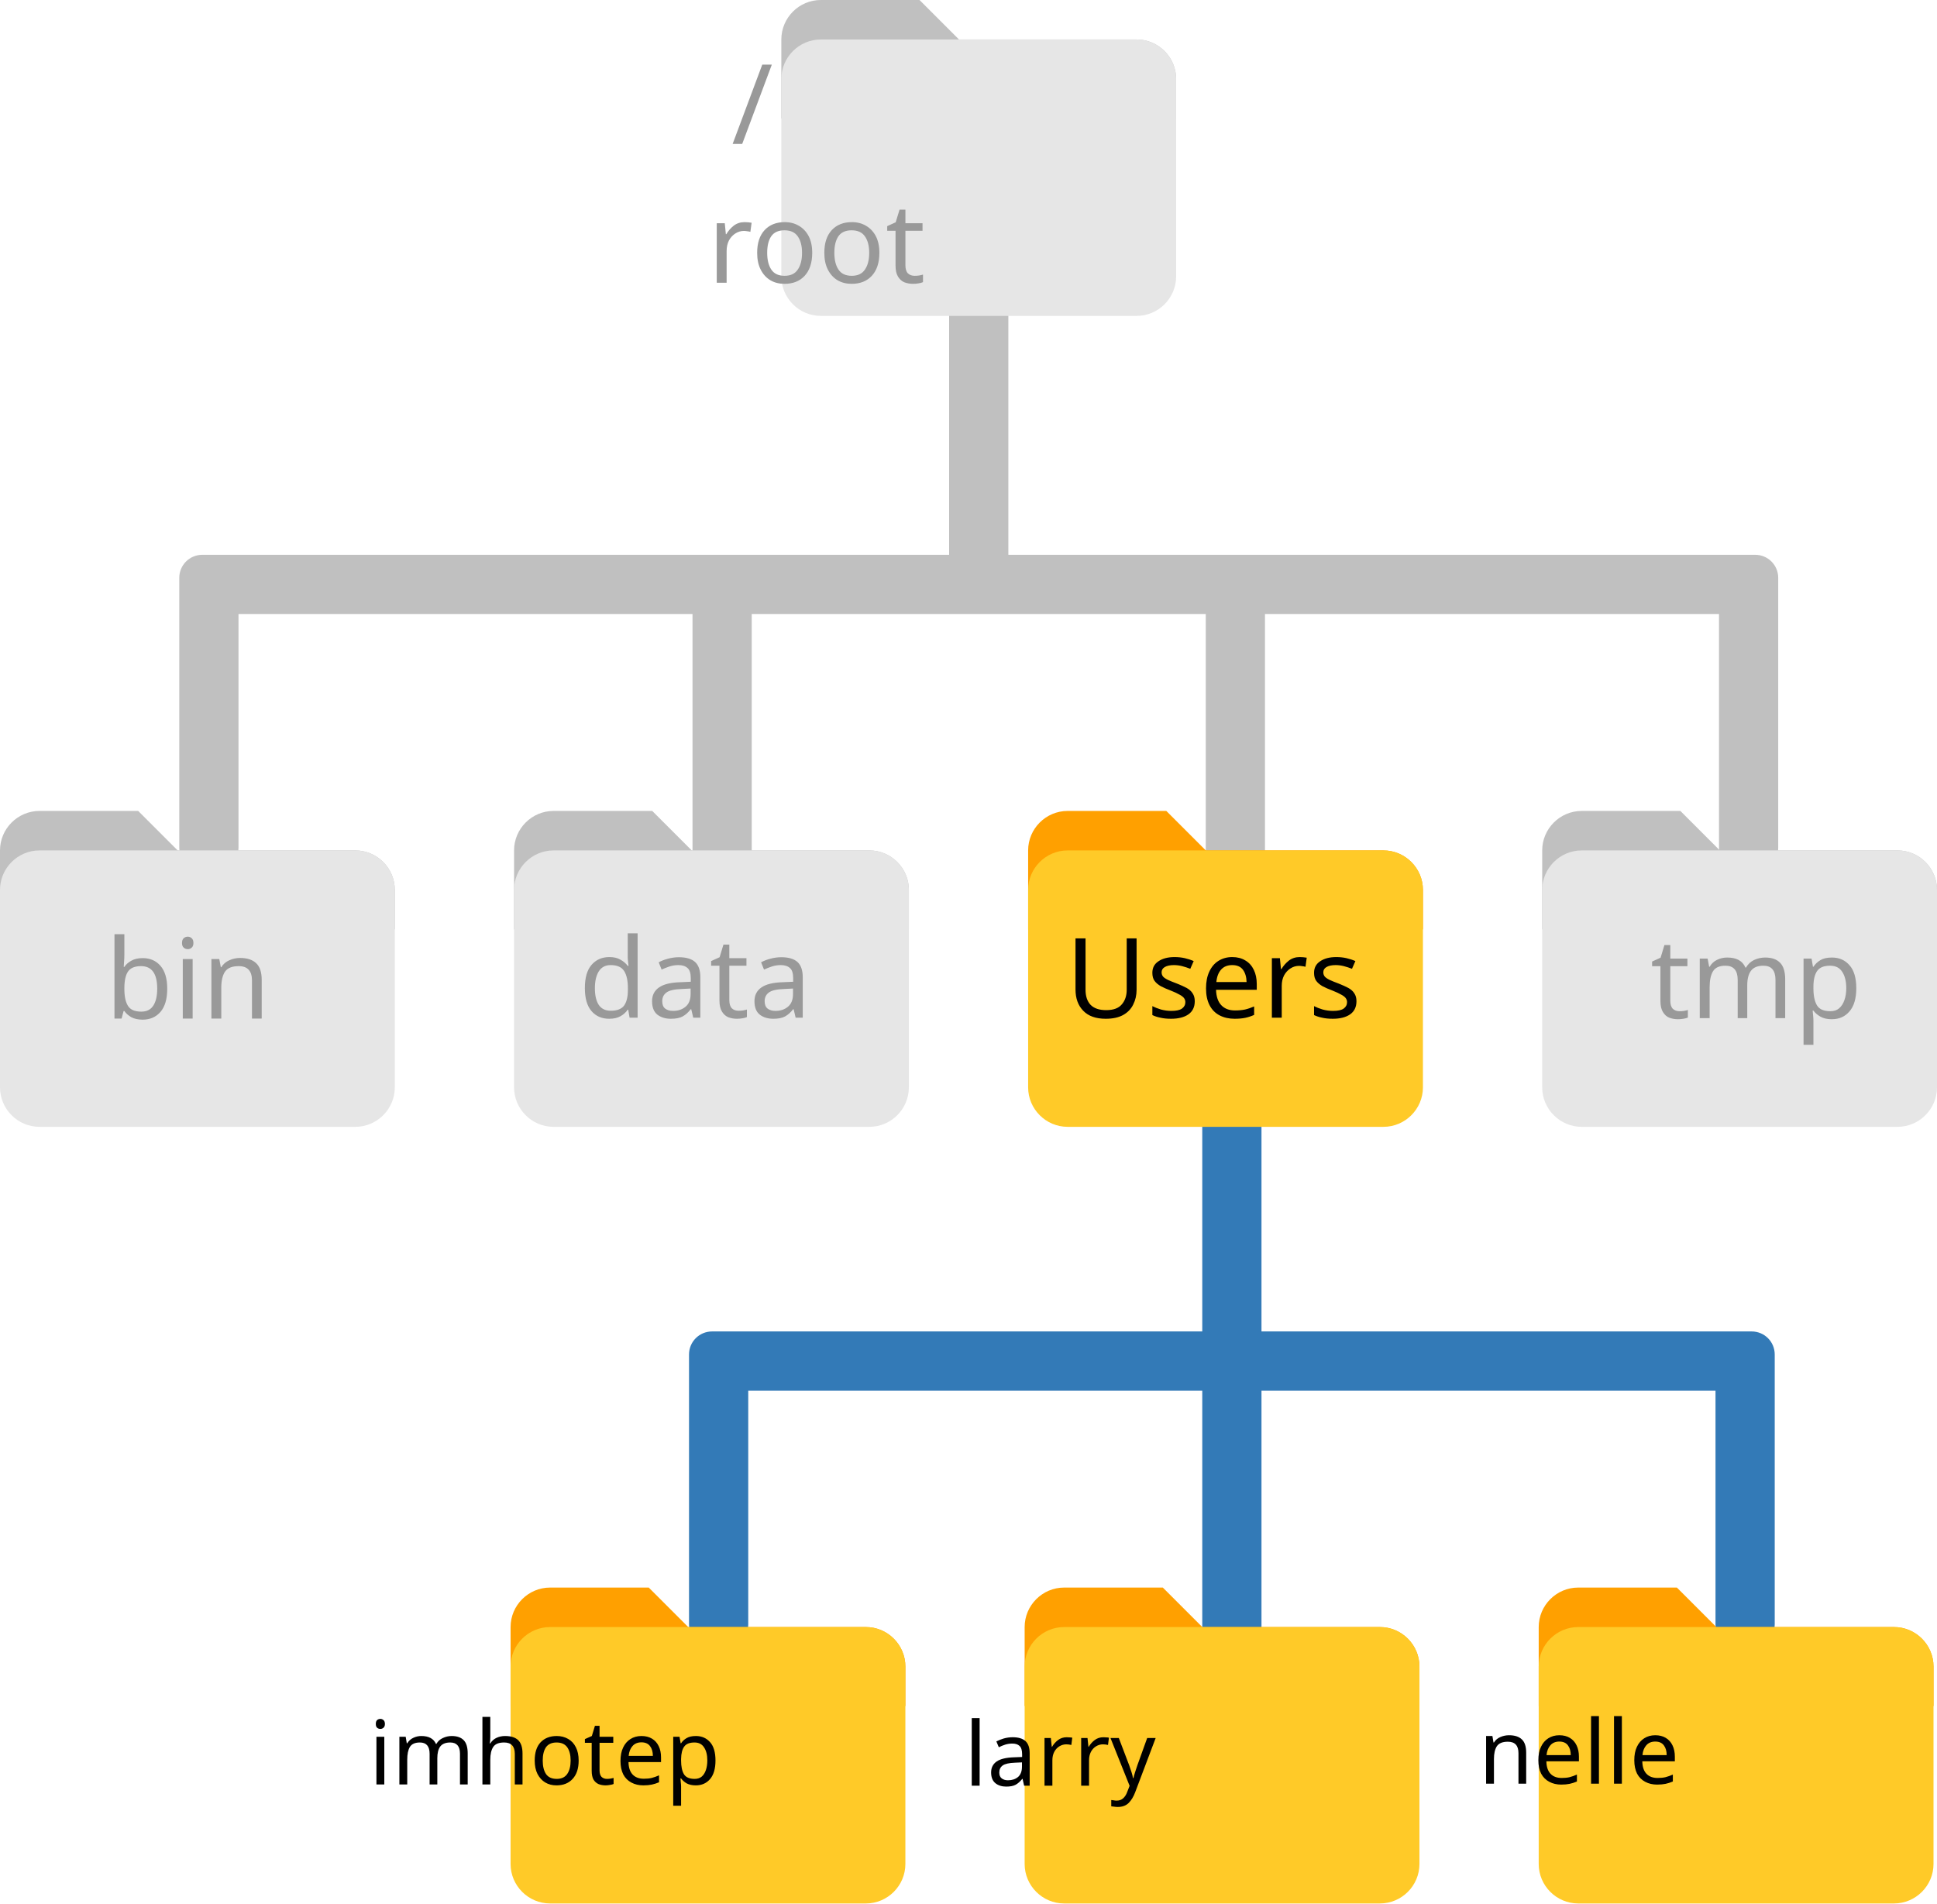
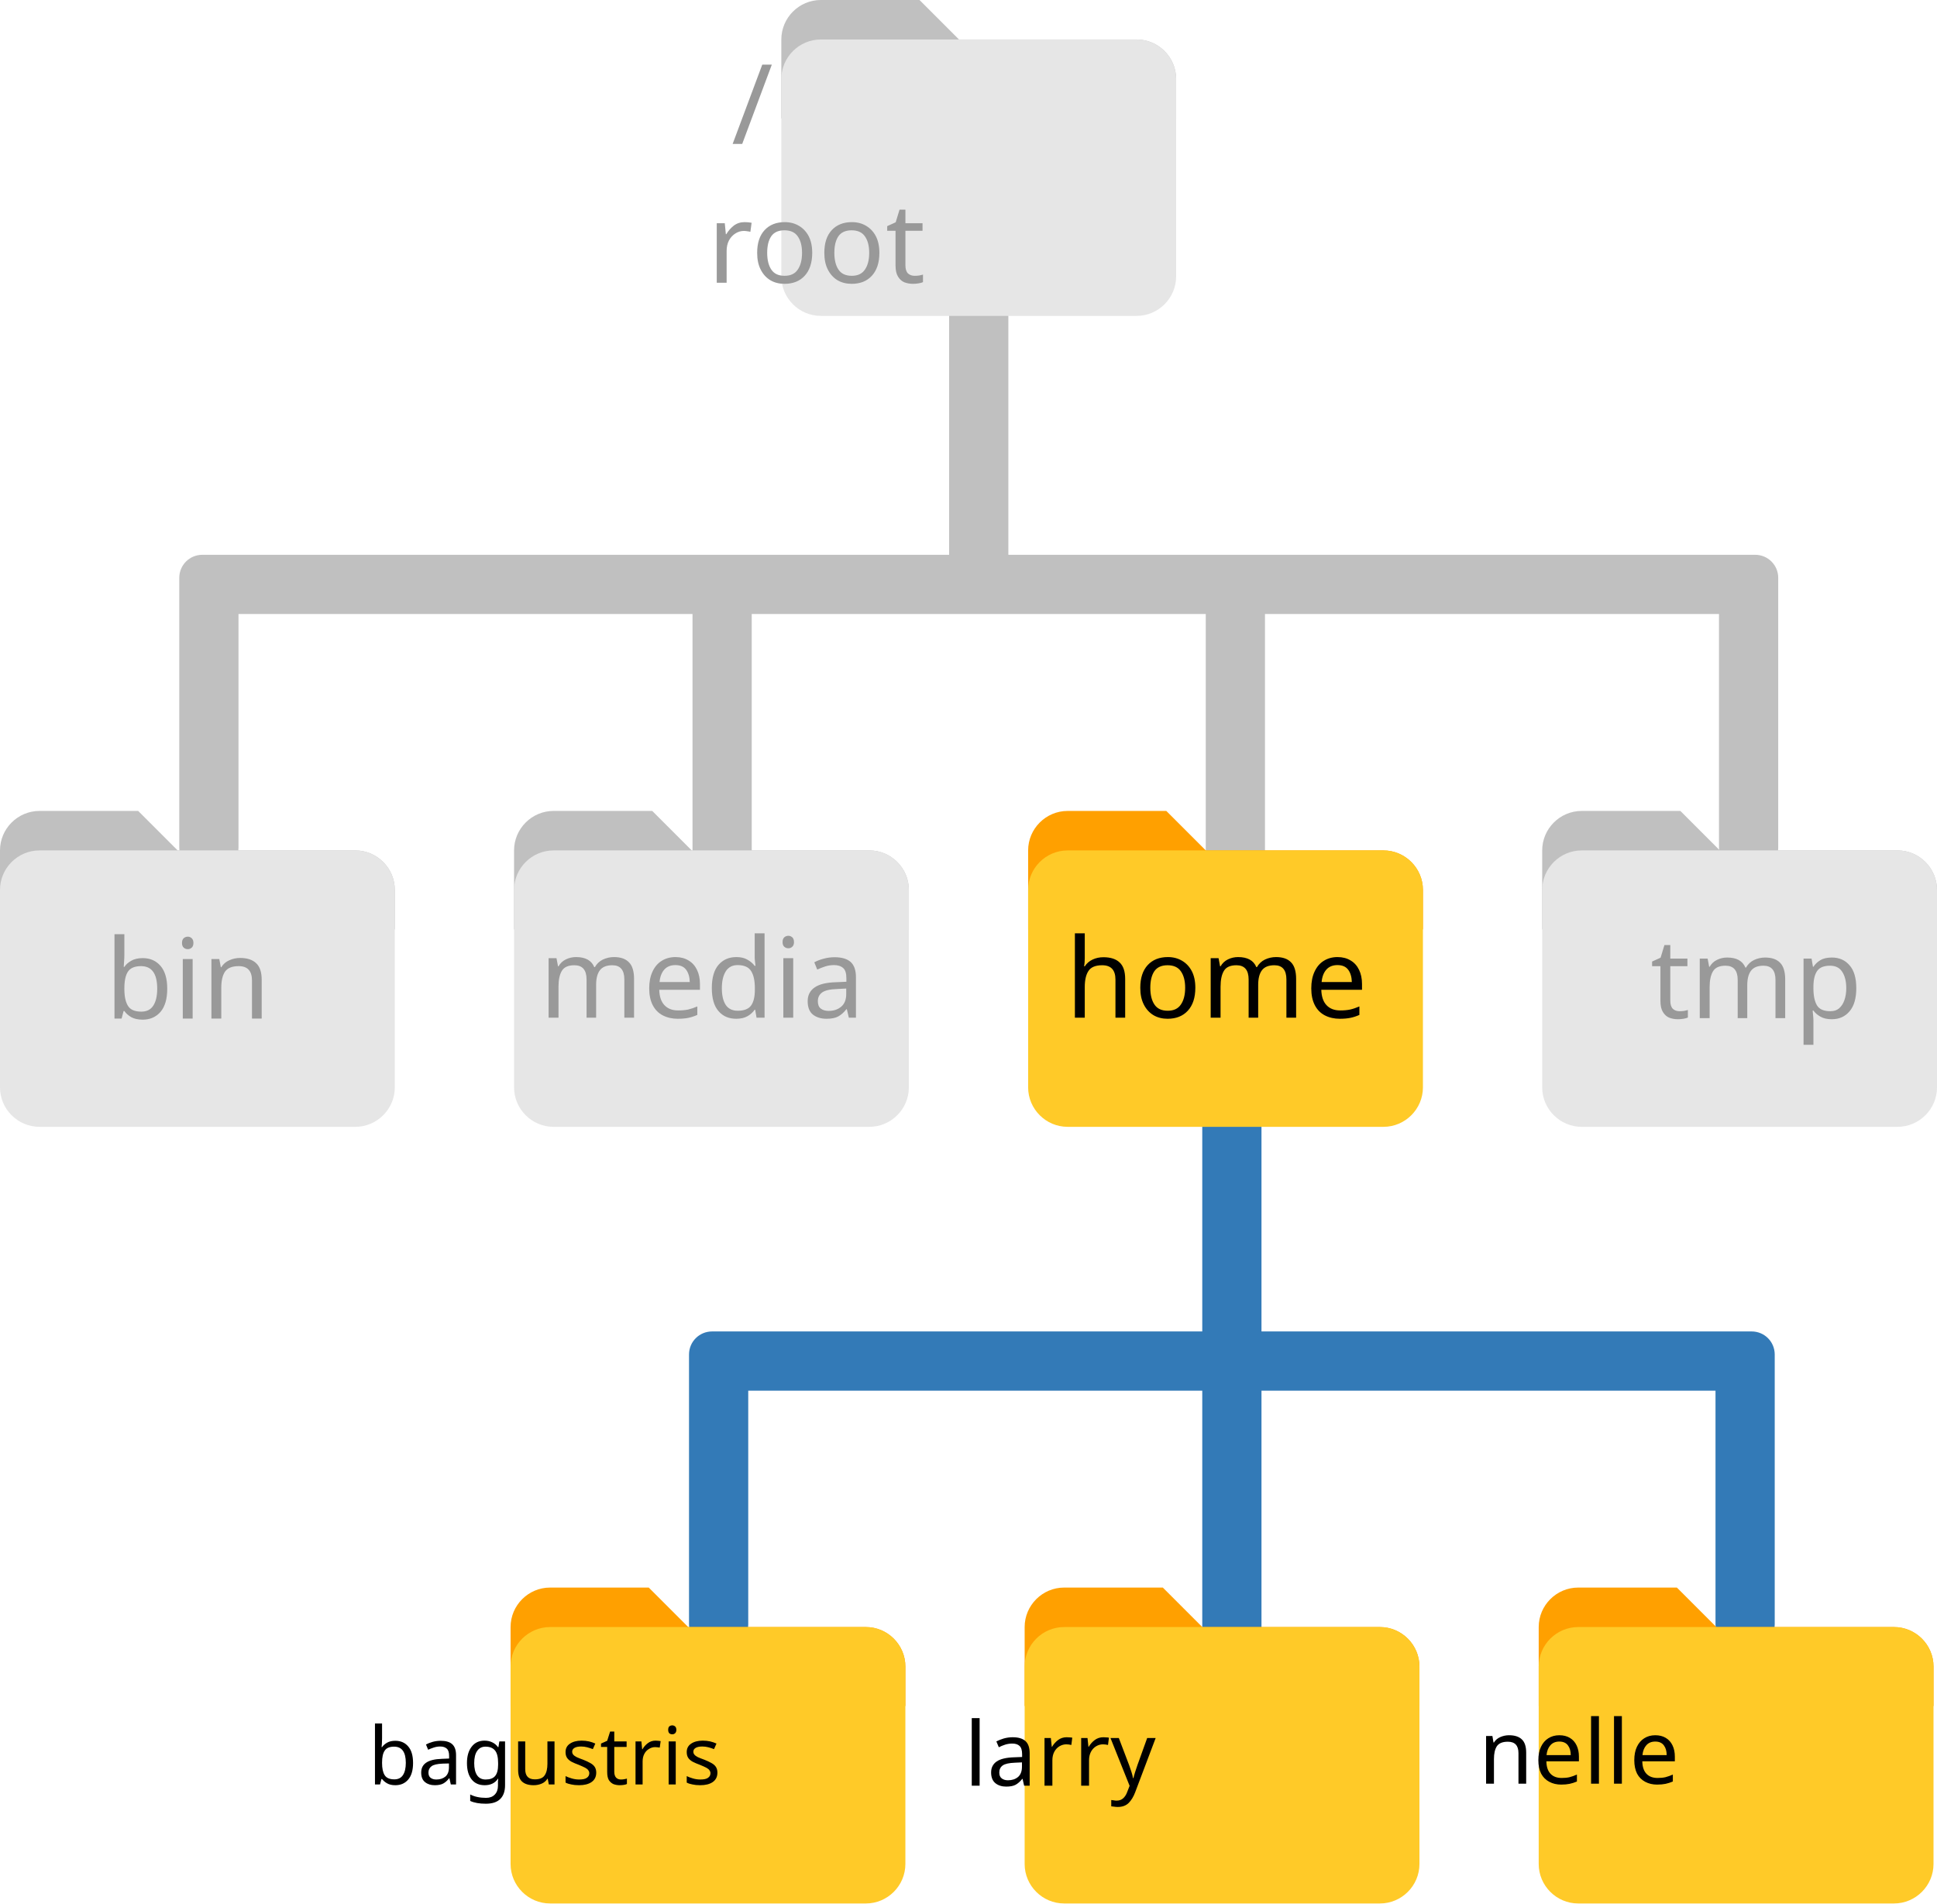
<svg xmlns="http://www.w3.org/2000/svg" version="1.1" id="svg5258" viewBox="0 0 196.25 192.82" height="54.418mm" width="55.386mm">
  <defs id="defs5260" />
  <g transform="translate(-264.7321,-421.6664)" id="layer1">
    <path id="rect4188-1-4" d="m 360.895,451.867 0,26 -20,0 -28.336,0 -26,0 -1.328,0 c -1.294,0 -2.336,1.042 -2.336,2.336 l 0,1.328 0,26 c 0,1.294 1.042,2.336 2.336,2.336 l 1.328,0 c 1.294,0 2.336,-1.042 2.336,-2.336 l 0,-23.664 23.664,0 22.336,0 0,26 6,0 0,-26 20,0 6,0 20,0 0,26 6,0 0,-26 26,0 20,0 0,23.664 c 0,1.294 1.042,2.336 2.336,2.336 l 1.328,0 c 1.294,0 2.336,-1.042 2.336,-2.336 l 0,-26 0,-1.328 c 0,-1.294 -1.042,-2.336 -2.336,-2.336 l -23.664,0 -26,0 -26,0 0,-26 -6,0 z" style="fill:#c0c0c0;fill-opacity:1" />
    <path id="path4138-8" d="m 379.894,425.666 -18,0 -4,-4 -10,0 c -2.2,0 -4,1.8 -4,4 l 0,8 40,0 0,-4 c 0,-2.2 -1.8,-4 -4,-4 z" style="fill:#c0c0c0;fill-opacity:1" />
    <path id="path4140-5" d="m 379.894,425.666 -32,0 c -2.2,0 -4,1.8 -4,4 l 0,20 c 0,2.2 1.8,4 4,4 l 32,0 c 2.2,0 4,-1.8 4,-4 l 0,-20 c 0,-2.2 -1.8,-4 -4,-4 z" style="fill:#e6e6e6" />
    <path id="rect4188-1-9-4-6-2" d="m 386.541,533.27 0,23.271 -22.336,0 -27.328,0 c -1.294,0 -2.336,1.042 -2.336,2.336 l 0,1.328 0,26 c 0,1.294 1.042,2.336 2.336,2.336 l 1.328,0 c 1.294,0 2.336,-1.042 2.336,-2.336 l 0,-23.664 23.664,0 22.336,0 0,2.729 0,23.271 6,0 0,-23.271 0,-2.729 26,0 20,0 0,23.664 c 0,1.294 1.042,2.336 2.336,2.336 l 1.328,0 c 1.294,0 2.336,-1.042 2.336,-2.336 l 0,-26 0,-1.328 c 0,-1.294 -1.042,-2.336 -2.336,-2.336 l -23.664,0 -26,0 0,-23.271 -6,0 z" style="fill:#337ab7;fill-opacity:1" />
    <g transform="translate(364.8988,495.8141)" id="g4148-4-1-8">
      <path style="fill:#ffa000" d="M 40,12 22,12 18,8 8,8 C 5.8,8 4,9.8 4,12 l 0,8 40,0 0,-4 c 0,-2.2 -1.8,-4 -4,-4 z" id="path4138-2-8-5" />
      <path style="fill:#ffca28" d="M 40,12 8,12 c -2.2,0 -4,1.8 -4,4 l 0,20 c 0,2.2 1.8,4 4,4 l 32,0 c 2.2,0 4,-1.8 4,-4 l 0,-20 c 0,-2.2 -1.8,-4 -4,-4 z" id="path4140-6-7-5" />
    </g>
    <path id="path4138-2-0-1" d="m 352.815,507.814 -18,0 -4,-4 -10,0 c -2.2,0 -4,1.8 -4,4 l 0,8 40,0 0,-4 c 0,-2.2 -1.8,-4 -4,-4 z" style="fill:#c0c0c0;fill-opacity:1" />
    <path id="path4140-6-8-8" d="m 352.815,507.814 -32,0 c -2.2,0 -4,1.8 -4,4 l 0,20 c 0,2.2 1.8,4 4,4 l 32,0 c 2.2,0 4,-1.8 4,-4 l 0,-20 c 0,-2.2 -1.8,-4 -4,-4 z" style="fill:#e6e6e6;fill-opacity:1" />
    <text id="text4525-6" y="524.758" x="372.685" style="font-style:normal;font-variant:normal;font-weight:normal;font-stretch:semi-condensed;font-size:25px;line-height:125%;font-family:'Lucida Console';-inkscape-font-specification:'Lucida Console, Semi-Condensed';text-align:start;letter-spacing:0px;word-spacing:0px;writing-mode:lr-tb;text-anchor:start;fill:#000000;fill-opacity:1;stroke:none;stroke-width:1px;stroke-linecap:butt;stroke-linejoin:miter;stroke-opacity:1" xml:space="preserve">
-       <tspan style="font-style:normal;font-variant:normal;font-weight:normal;font-stretch:normal;font-size:11.25px;font-family:'OCR A Extended';-inkscape-font-specification:'OCR A Extended'" y="524.758" x="372.685" id="tspan4527-7">Users</tspan>
+       <tspan style="font-style:normal;font-variant:normal;font-weight:normal;font-stretch:normal;font-size:11.25px;font-family:'OCR A Extended';-inkscape-font-specification:'OCR A Extended'" y="524.758" x="372.685" id="tspan4527-7">home</tspan>
    </text>
    <path id="path4138-2-8-2-0" d="m 300.732,507.814 -18,0 -4,-4 -10,0 c -2.2,0 -4,1.8 -4,4 l 0,8 40,0 0,-4 c 0,-2.2 -1.8,-4 -4,-4 z" style="fill:#c0c0c0;fill-opacity:1" />
    <path id="path4140-6-7-6-5" d="m 300.732,507.814 -32,0 c -2.2,0 -4,1.8 -4,4 l 0,20 c 0,2.2 1.8,4 4,4 l 32,0 c 2.2,0 4,-1.8 4,-4 l 0,-20 c 0,-2.2 -1.8,-4 -4,-4 z" style="fill:#e6e6e6;fill-opacity:1" />
    <path id="path4138-2-8-3-7" d="m 456.982,507.814 -18,0 -4,-4 -10,0 c -2.2,0 -4,1.8 -4,4 l 0,8 40,0 0,-4 c 0,-2.2 -1.8,-4 -4,-4 z" style="fill:#c0c0c0;fill-opacity:1" />
    <path id="path4140-6-7-2-6" d="m 456.982,507.814 -32,0 c -2.2,0 -4,1.8 -4,4 l 0,20 c 0,2.2 1.8,4 4,4 l 32,0 c 2.2,0 4,-1.8 4,-4 l 0,-20 c 0,-2.2 -1.8,-4 -4,-4 z" style="fill:#e6e6e6;fill-opacity:1" />
-     <text id="text4525-1-7" y="524.758" x="323.362" style="font-style:normal;font-variant:normal;font-weight:normal;font-stretch:semi-condensed;font-size:25px;line-height:125%;font-family:'Lucida Console';-inkscape-font-specification:'Lucida Console, Semi-Condensed';text-align:start;letter-spacing:0px;word-spacing:0px;writing-mode:lr-tb;text-anchor:start;fill:#999999;fill-opacity:1;stroke:none;stroke-width:1px;stroke-linecap:butt;stroke-linejoin:miter;stroke-opacity:1" xml:space="preserve">
-       <tspan style="font-style:normal;font-variant:normal;font-weight:normal;font-stretch:normal;font-size:11.25px;font-family:'OCR A Extended';-inkscape-font-specification:'OCR A Extended';fill:#999999" y="524.758" x="323.362" id="tspan4527-3-6">data</tspan>
+     <text id="text4525-1-7" y="524.758" x="319.362" style="font-style:normal;font-variant:normal;font-weight:normal;font-stretch:semi-condensed;font-size:25px;line-height:125%;font-family:'Lucida Console';-inkscape-font-specification:'Lucida Console, Semi-Condensed';text-align:start;letter-spacing:0px;word-spacing:0px;writing-mode:lr-tb;text-anchor:start;fill:#999999;fill-opacity:1;stroke:none;stroke-width:1px;stroke-linecap:butt;stroke-linejoin:miter;stroke-opacity:1" xml:space="preserve">
+       <tspan style="font-style:normal;font-variant:normal;font-weight:normal;font-stretch:normal;font-size:11.25px;font-family:'OCR A Extended';-inkscape-font-specification:'OCR A Extended';fill:#999999" y="524.758" x="319.362" id="tspan4527-3-6">media</tspan>
    </text>
    <text id="text4525-2-6" y="524.847" x="275.377" style="font-style:normal;font-variant:normal;font-weight:normal;font-stretch:semi-condensed;font-size:25px;line-height:125%;font-family:'Lucida Console';-inkscape-font-specification:'Lucida Console, Semi-Condensed';text-align:start;letter-spacing:0px;word-spacing:0px;writing-mode:lr-tb;text-anchor:start;fill:#999999;fill-opacity:1;stroke:none;stroke-width:1px;stroke-linecap:butt;stroke-linejoin:miter;stroke-opacity:1" xml:space="preserve">
      <tspan style="font-style:normal;font-variant:normal;font-weight:normal;font-stretch:normal;font-size:11.25px;font-family:'OCR A Extended';-inkscape-font-specification:'OCR A Extended';fill:#999999" y="524.847" x="275.377" id="tspan4527-2-7">bin</tspan>
    </text>
    <text id="text4525-27-1" y="524.803" x="431.93" style="font-style:normal;font-variant:normal;font-weight:normal;font-stretch:semi-condensed;font-size:25px;line-height:125%;font-family:'Lucida Console';-inkscape-font-specification:'Lucida Console, Semi-Condensed';text-align:start;letter-spacing:0px;word-spacing:0px;writing-mode:lr-tb;text-anchor:start;fill:#999999;fill-opacity:1;stroke:none;stroke-width:1px;stroke-linecap:butt;stroke-linejoin:miter;stroke-opacity:1" xml:space="preserve">
      <tspan style="font-style:normal;font-variant:normal;font-weight:normal;font-stretch:normal;font-size:11.25px;font-family:'OCR A Extended';-inkscape-font-specification:'OCR A Extended';fill:#999999" y="524.803" x="431.93" id="tspan4527-25-6">tmp</tspan>
    </text>
    <text id="text4525-3-7" y="436.245" x="363.695" style="font-style:normal;font-variant:normal;font-weight:normal;font-stretch:semi-condensed;font-size:25px;line-height:125%;font-family:'Lucida Console';-inkscape-font-specification:'Lucida Console, Semi-Condensed';text-align:center;letter-spacing:0px;word-spacing:0px;writing-mode:lr-tb;text-anchor:middle;fill:#999999;fill-opacity:1;stroke:none;stroke-width:1px;stroke-linecap:butt;stroke-linejoin:miter;stroke-opacity:1" xml:space="preserve">
      <tspan style="font-style:normal;font-variant:normal;font-weight:normal;font-stretch:normal;font-size:11.25px;font-family:'OCR A Extended';-inkscape-font-specification:'OCR A Extended';text-align:center;text-anchor:middle;fill:#999999" y="436.245" x="363.695" id="tspan4527-36-5">/</tspan>
      <tspan id="tspan4645-5" style="font-style:normal;font-variant:normal;font-weight:normal;font-stretch:normal;font-size:11.25px;font-family:'OCR A Extended';-inkscape-font-specification:'OCR A Extended';text-align:center;text-anchor:middle;fill:#999999" y="450.307" x="363.695">root</tspan>
    </text>
    <g transform="translate(364.5452,574.4866)" id="g4148-4-1-67">
      <path style="fill:#ffa000" d="M 40,12 22,12 18,8 8,8 C 5.8,8 4,9.8 4,12 l 0,8 40,0 0,-4 c 0,-2.2 -1.8,-4 -4,-4 z" id="path4138-2-8-0" />
      <path style="fill:#ffca28" d="M 40,12 8,12 c -2.2,0 -4,1.8 -4,4 l 0,20 c 0,2.2 1.8,4 4,4 l 32,0 c 2.2,0 4,-1.8 4,-4 l 0,-20 c 0,-2.2 -1.8,-4 -4,-4 z" id="path4140-6-7-7" />
    </g>
    <g transform="translate(312.4619,574.4866)" id="g4148-4-0-2">
      <path style="fill:#ffa000" d="M 40,12 22,12 18,8 8,8 C 5.8,8 4,9.8 4,12 l 0,8 40,0 0,-4 c 0,-2.2 -1.8,-4 -4,-4 z" id="path4138-2-0-0" />
      <path style="fill:#ffca28" d="M 40,12 8,12 c -2.2,0 -4,1.8 -4,4 l 0,20 c 0,2.2 1.8,4 4,4 l 32,0 c 2.2,0 4,-1.8 4,-4 l 0,-20 c 0,-2.2 -1.8,-4 -4,-4 z" id="path4140-6-8-6" />
    </g>
    <text id="text4525-9" y="602.556" x="388.37" style="font-style:normal;font-variant:normal;font-weight:normal;font-stretch:semi-condensed;font-size:25px;line-height:125%;font-family:'Lucida Console';-inkscape-font-specification:'Lucida Console, Semi-Condensed';text-align:center;letter-spacing:0px;word-spacing:0px;writing-mode:lr-tb;text-anchor:middle;fill:#000000;fill-opacity:1;stroke:none;stroke-width:1px;stroke-linecap:butt;stroke-linejoin:miter;stroke-opacity:1" xml:space="preserve">
      <tspan style="font-style:normal;font-variant:normal;font-weight:normal;font-stretch:normal;font-size:9px;font-family:'OCR A Extended';-inkscape-font-specification:'OCR A Extended';text-align:center;text-anchor:middle" y="602.556" x="388.37" id="tspan4527-0">larry</tspan>
    </text>
    <g transform="translate(416.6286,574.4866)" id="g4148-4-1-3-2">
      <path style="fill:#ffa000" d="M 40,12 22,12 18,8 8,8 C 5.8,8 4,9.8 4,12 l 0,8 40,0 0,-4 c 0,-2.2 -1.8,-4 -4,-4 z" id="path4138-2-8-3-4" />
      <path style="fill:#ffca28" d="M 40,12 8,12 c -2.2,0 -4,1.8 -4,4 l 0,20 c 0,2.2 1.8,4 4,4 l 32,0 c 2.2,0 4,-1.8 4,-4 l 0,-20 c 0,-2.2 -1.8,-4 -4,-4 z" id="path4140-6-7-2-7" />
    </g>
    <text id="text4525-1-4" y="602.431" x="336.158" style="font-style:normal;font-variant:normal;font-weight:normal;font-stretch:semi-condensed;font-size:25px;line-height:125%;font-family:'Lucida Console';-inkscape-font-specification:'Lucida Console, Semi-Condensed';text-align:center;letter-spacing:0px;word-spacing:0px;writing-mode:lr-tb;text-anchor:middle;fill:#000000;fill-opacity:1;stroke:none;stroke-width:1px;stroke-linecap:butt;stroke-linejoin:miter;stroke-opacity:1" xml:space="preserve">
-       <tspan style="font-style:normal;font-variant:normal;font-weight:normal;font-stretch:normal;font-size:9px;font-family:'OCR A Extended';-inkscape-font-specification:'OCR A Extended';text-align:center;text-anchor:middle" y="602.431" x="336.158" id="tspan4527-3-7">imhotep</tspan>
+       <tspan style="font-style:normal;font-variant:normal;font-weight:normal;font-stretch:normal;font-size:8.125px;font-family:'OCR A Extended';-inkscape-font-specification:'OCR A Extended';text-align:center;text-anchor:middle" y="602.431" x="336.158" id="tspan4527-3-7">bagustris</tspan>
    </text>
    <text id="text4525-27-4" y="602.35" x="440.962" style="font-style:normal;font-variant:normal;font-weight:normal;font-stretch:semi-condensed;font-size:25px;line-height:125%;font-family:'Lucida Console';-inkscape-font-specification:'Lucida Console, Semi-Condensed';text-align:center;letter-spacing:0px;word-spacing:0px;writing-mode:lr-tb;text-anchor:middle;fill:#000000;fill-opacity:1;stroke:none;stroke-width:1px;stroke-linecap:butt;stroke-linejoin:miter;stroke-opacity:1" xml:space="preserve">
      <tspan style="font-style:normal;font-variant:normal;font-weight:normal;font-stretch:normal;font-size:9px;font-family:'OCR A Extended';-inkscape-font-specification:'OCR A Extended';text-align:center;text-anchor:middle" y="602.35" x="440.962" id="tspan4527-25-4">nelle</tspan>
    </text>
  </g>
</svg>
